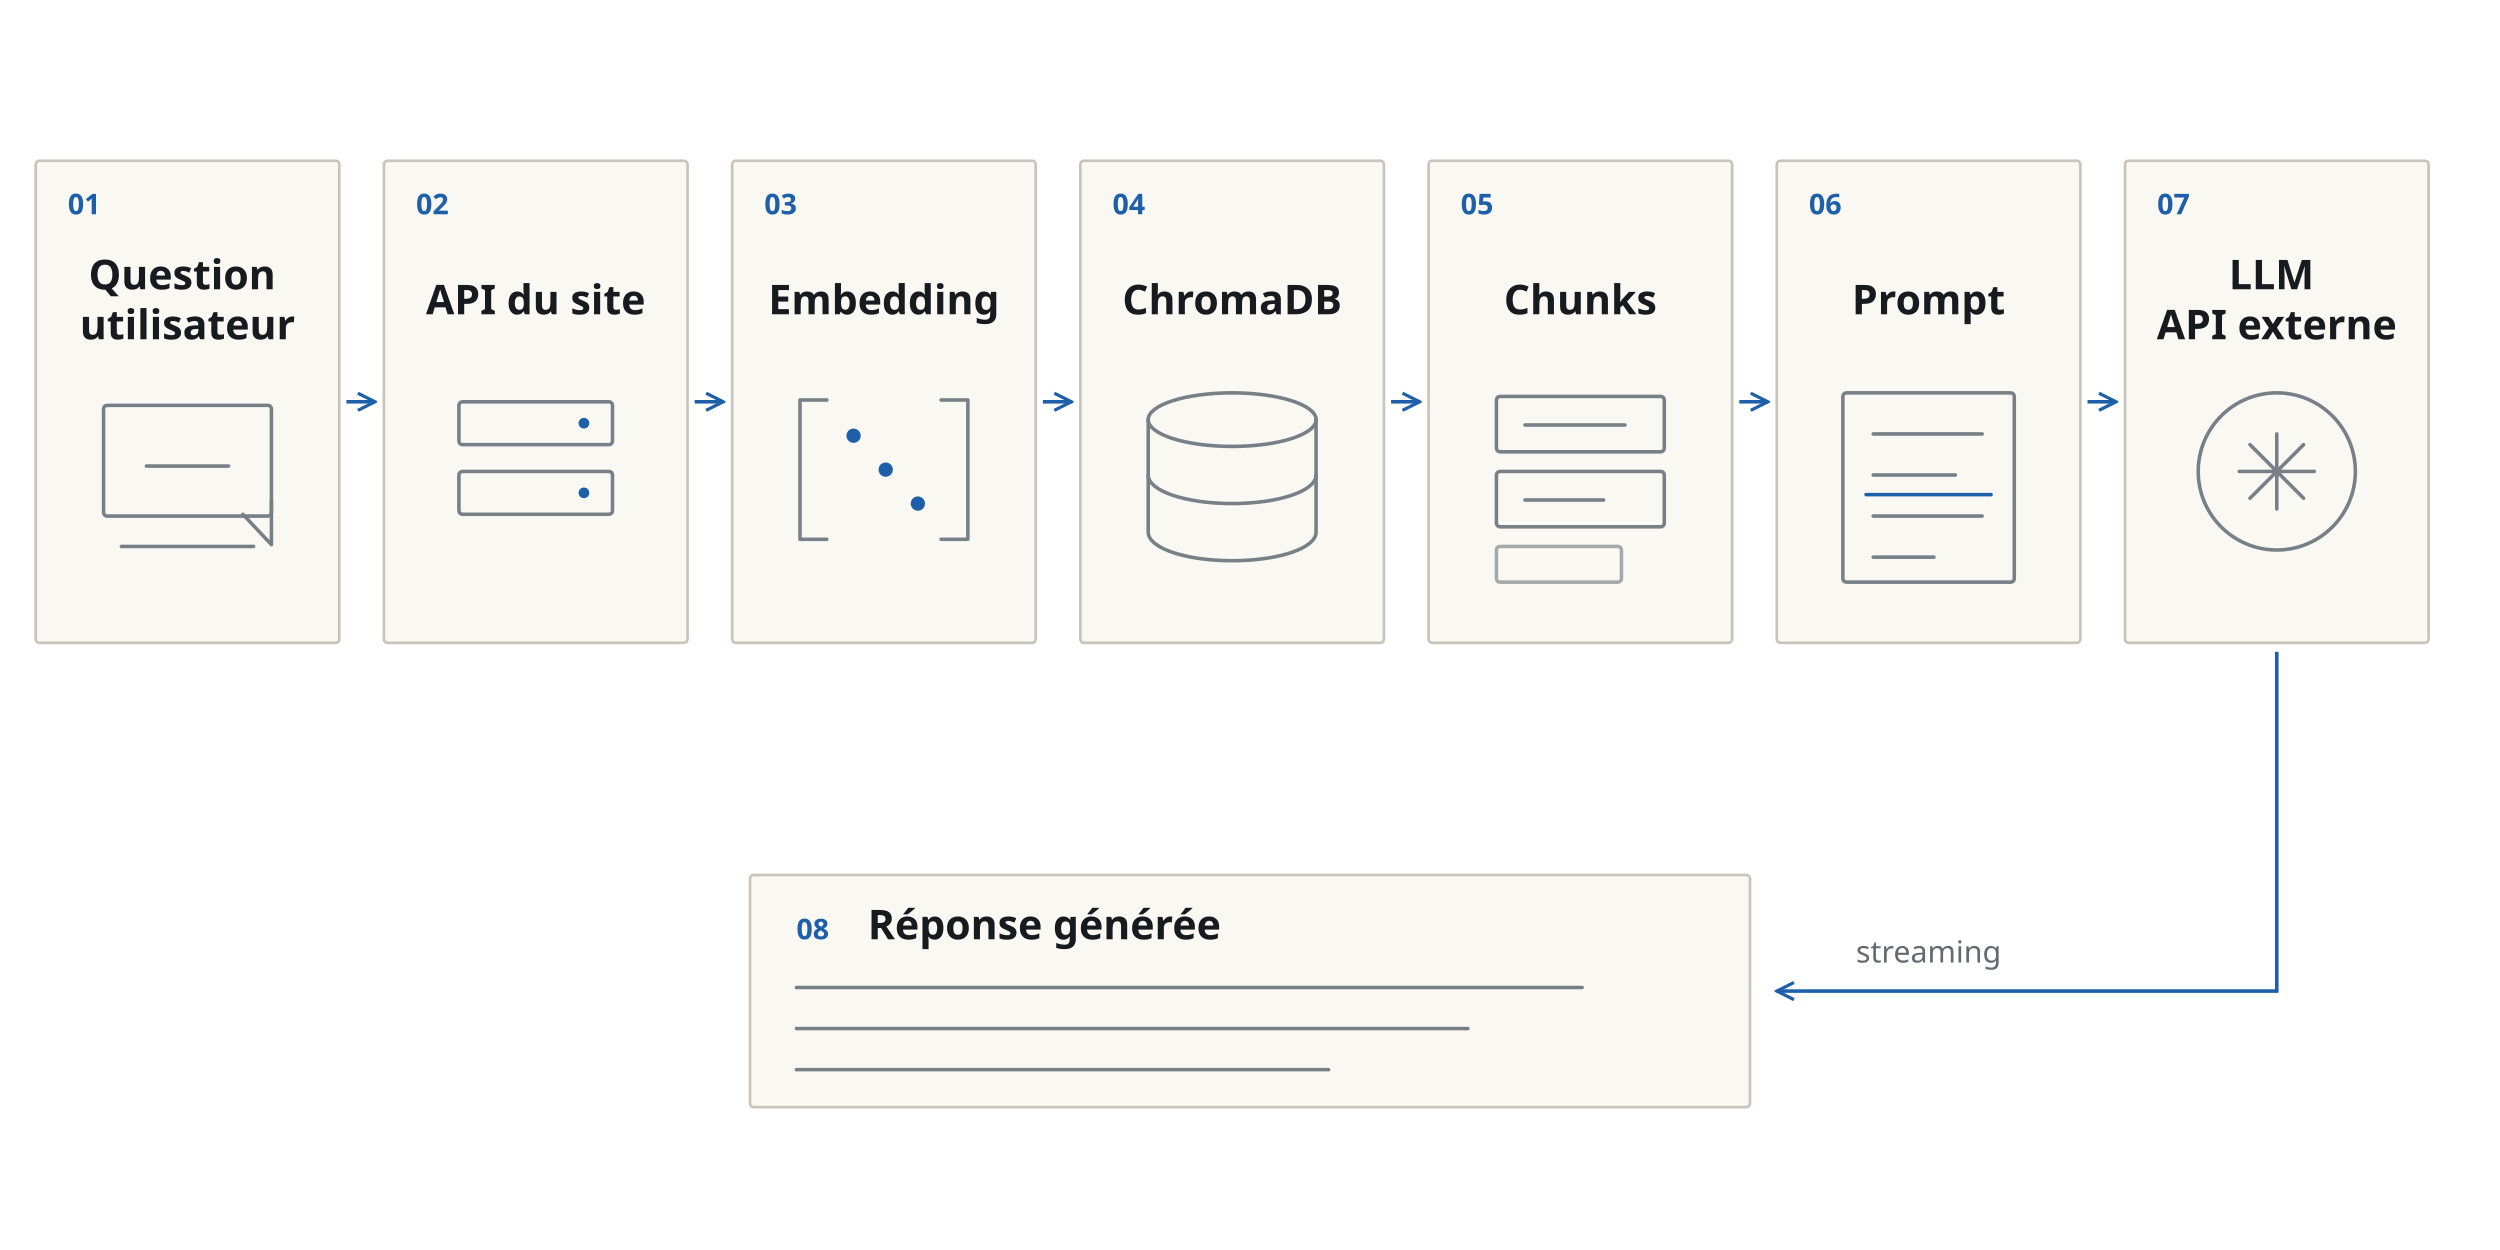
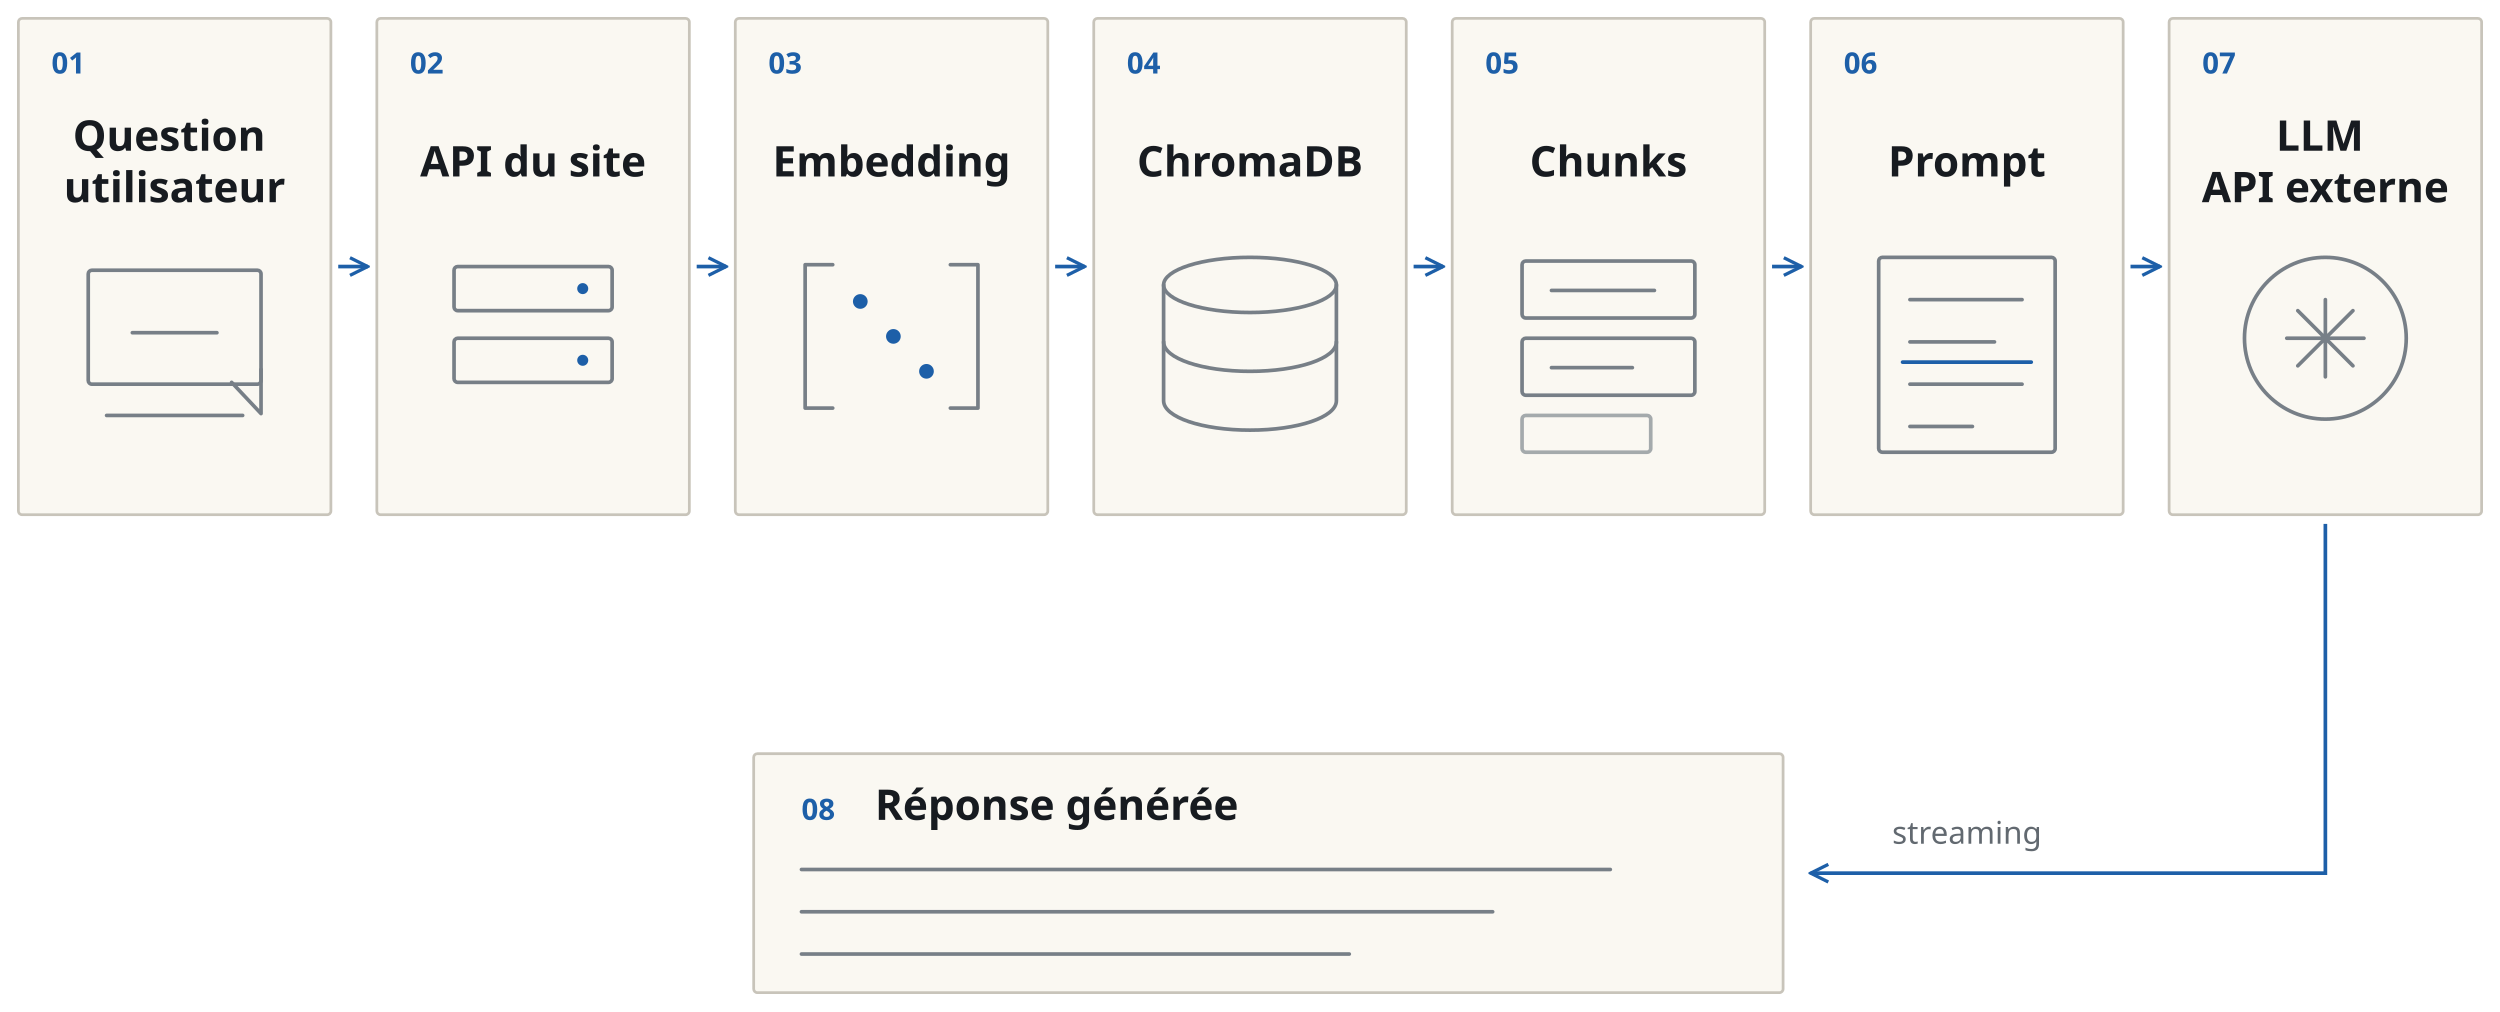
- <svg xmlns="http://www.w3.org/2000/svg" viewBox="0 0 1400 700" role="img" aria-labelledby="title description">
+ <svg xmlns="http://www.w3.org/2000/svg" viewBox="10 80 1360 550" role="img" aria-labelledby="title description">
  <style>
    .text { font-family: system-ui, sans-serif; }
    .number { fill: #1d5fa8; font-size: 16px; font-weight: 700; }
    .label { fill: #171b20; font-size: 23px; font-weight: 650; }
    .note { fill: #626970; font-size: 17px; }
    .stage { fill: #faf8f2; stroke: #c8c4ba; stroke-width: 1.5; }
    .line { fill: none; stroke: #1d5fa8; stroke-width: 2; }
    .icon { fill: none; stroke: #777f87; stroke-width: 2; stroke-linecap: round; stroke-linejoin: round; }
    @media (max-width: 600px) {
      .number { font-size: 23px; }
      .label { font-size: 29px; }
      .note { font-size: 24px; }
    }
  </style>
  <defs>
    <marker id="arrow" viewBox="0 0 10 10" refX="9" refY="5" markerWidth="6" markerHeight="6" orient="auto-start-reverse">
      <path d="M1 1l8 4-8 4" fill="none" stroke="#1d5fa8" stroke-width="1.5" />
    </marker>
  </defs>
  <g class="text" transform="translate(20 90)">
    <rect class="stage" width="170" height="270" rx="2" />
    <text class="number" x="18" y="30">01</text>
    <text class="label" x="85" y="72" text-anchor="middle">
      <tspan x="85">Question</tspan>
      <tspan x="85" dy="28">utilisateur</tspan>
    </text>
    <g class="icon">
      <rect x="38" y="137" width="94" height="62" rx="2" />
      <path d="M62 171h46M48 216h74" />
      <path d="M116 198l16 17v-24" />
    </g>
  </g>
  <g class="text" transform="translate(215 90)">
    <rect class="stage" width="170" height="270" rx="2" />
    <text class="number" x="18" y="30">02</text>
    <text class="label" x="85" y="86" text-anchor="middle">API du site</text>
    <g class="icon">
      <rect x="42" y="135" width="86" height="24" rx="2" />
      <rect x="42" y="174" width="86" height="24" rx="2" />
      <circle cx="112" cy="147" r="3" fill="#1d5fa8" stroke="none" />
      <circle cx="112" cy="186" r="3" fill="#1d5fa8" stroke="none" />
    </g>
  </g>
  <g class="text" transform="translate(410 90)">
    <rect class="stage" width="170" height="270" rx="2" />
    <text class="number" x="18" y="30">03</text>
    <text class="label" x="85" y="86" text-anchor="middle">Embedding</text>
    <g class="icon">
      <path d="M53 134H38v78h15M117 134h15v78h-15" />
      <circle cx="68" cy="154" r="4" fill="#1d5fa8" stroke="none" />
      <circle cx="86" cy="173" r="4" fill="#1d5fa8" stroke="none" />
      <circle cx="104" cy="192" r="4" fill="#1d5fa8" stroke="none" />
    </g>
  </g>
  <g class="text" transform="translate(605 90)">
    <rect class="stage" width="170" height="270" rx="2" />
    <text class="number" x="18" y="30">04</text>
    <text class="label" x="85" y="86" text-anchor="middle">ChromaDB</text>
    <g class="icon">
      <ellipse cx="85" cy="145" rx="47" ry="15" />
      <path d="M38 145v63c0 9 21 16 47 16s47-7 47-16v-63" />
      <path d="M38 176c0 9 21 16 47 16s47-7 47-16" />
    </g>
  </g>
  <g class="text" transform="translate(800 90)">
    <rect class="stage" width="170" height="270" rx="2" />
    <text class="number" x="18" y="30">05</text>
    <text class="label" x="85" y="86" text-anchor="middle">Chunks</text>
    <g class="icon">
      <rect x="38" y="132" width="94" height="31" rx="2" />
      <rect x="38" y="174" width="94" height="31" rx="2" />
      <rect x="38" y="216" width="70" height="20" rx="2" opacity=".65" />
      <path d="M54 148h56M54 190h44" />
    </g>
  </g>
  <g class="text" transform="translate(995 90)">
    <rect class="stage" width="170" height="270" rx="2" />
    <text class="number" x="18" y="30">06</text>
    <text class="label" x="85" y="86" text-anchor="middle">Prompt</text>
    <g class="icon">
      <rect x="37" y="130" width="96" height="106" rx="2" />
      <path d="M54 153h61M54 176h46M54 199h61M54 222h34" />
      <path d="M50 187h70" stroke="#1d5fa8" />
    </g>
  </g>
  <g class="text" transform="translate(1190 90)">
    <rect class="stage" width="170" height="270" rx="2" />
    <text class="number" x="18" y="30">07</text>
    <text class="label" x="85" y="72" text-anchor="middle">
      <tspan x="85">LLM</tspan>
      <tspan x="85" dy="28">API externe</tspan>
    </text>
    <g class="icon">
      <circle cx="85" cy="174" r="44" />
      <path d="M64 174h42M85 153v42M70 159l30 30M100 159l-30 30" />
    </g>
  </g>
  <g class="line" marker-end="url(#arrow)">
    <path d="M194 225h16" />
    <path d="M389 225h16" />
    <path d="M584 225h16" />
    <path d="M779 225h16" />
    <path d="M974 225h16" />
    <path d="M1169 225h16" />
  </g>
  <g class="text">
    <rect class="stage" x="420" y="490" width="560" height="130" rx="2" />
    <text class="number" x="446" y="526">08</text>
    <text class="label" x="486" y="526">Réponse générée</text>
    <g class="icon">
      <path d="M446 553h440M446 576h376M446 599h298" />
    </g>
    <text class="note" x="1080" y="539" text-anchor="middle">streaming</text>
  </g>
  <path class="line" d="M1275 365v190H995" marker-end="url(#arrow)" />
</svg>
